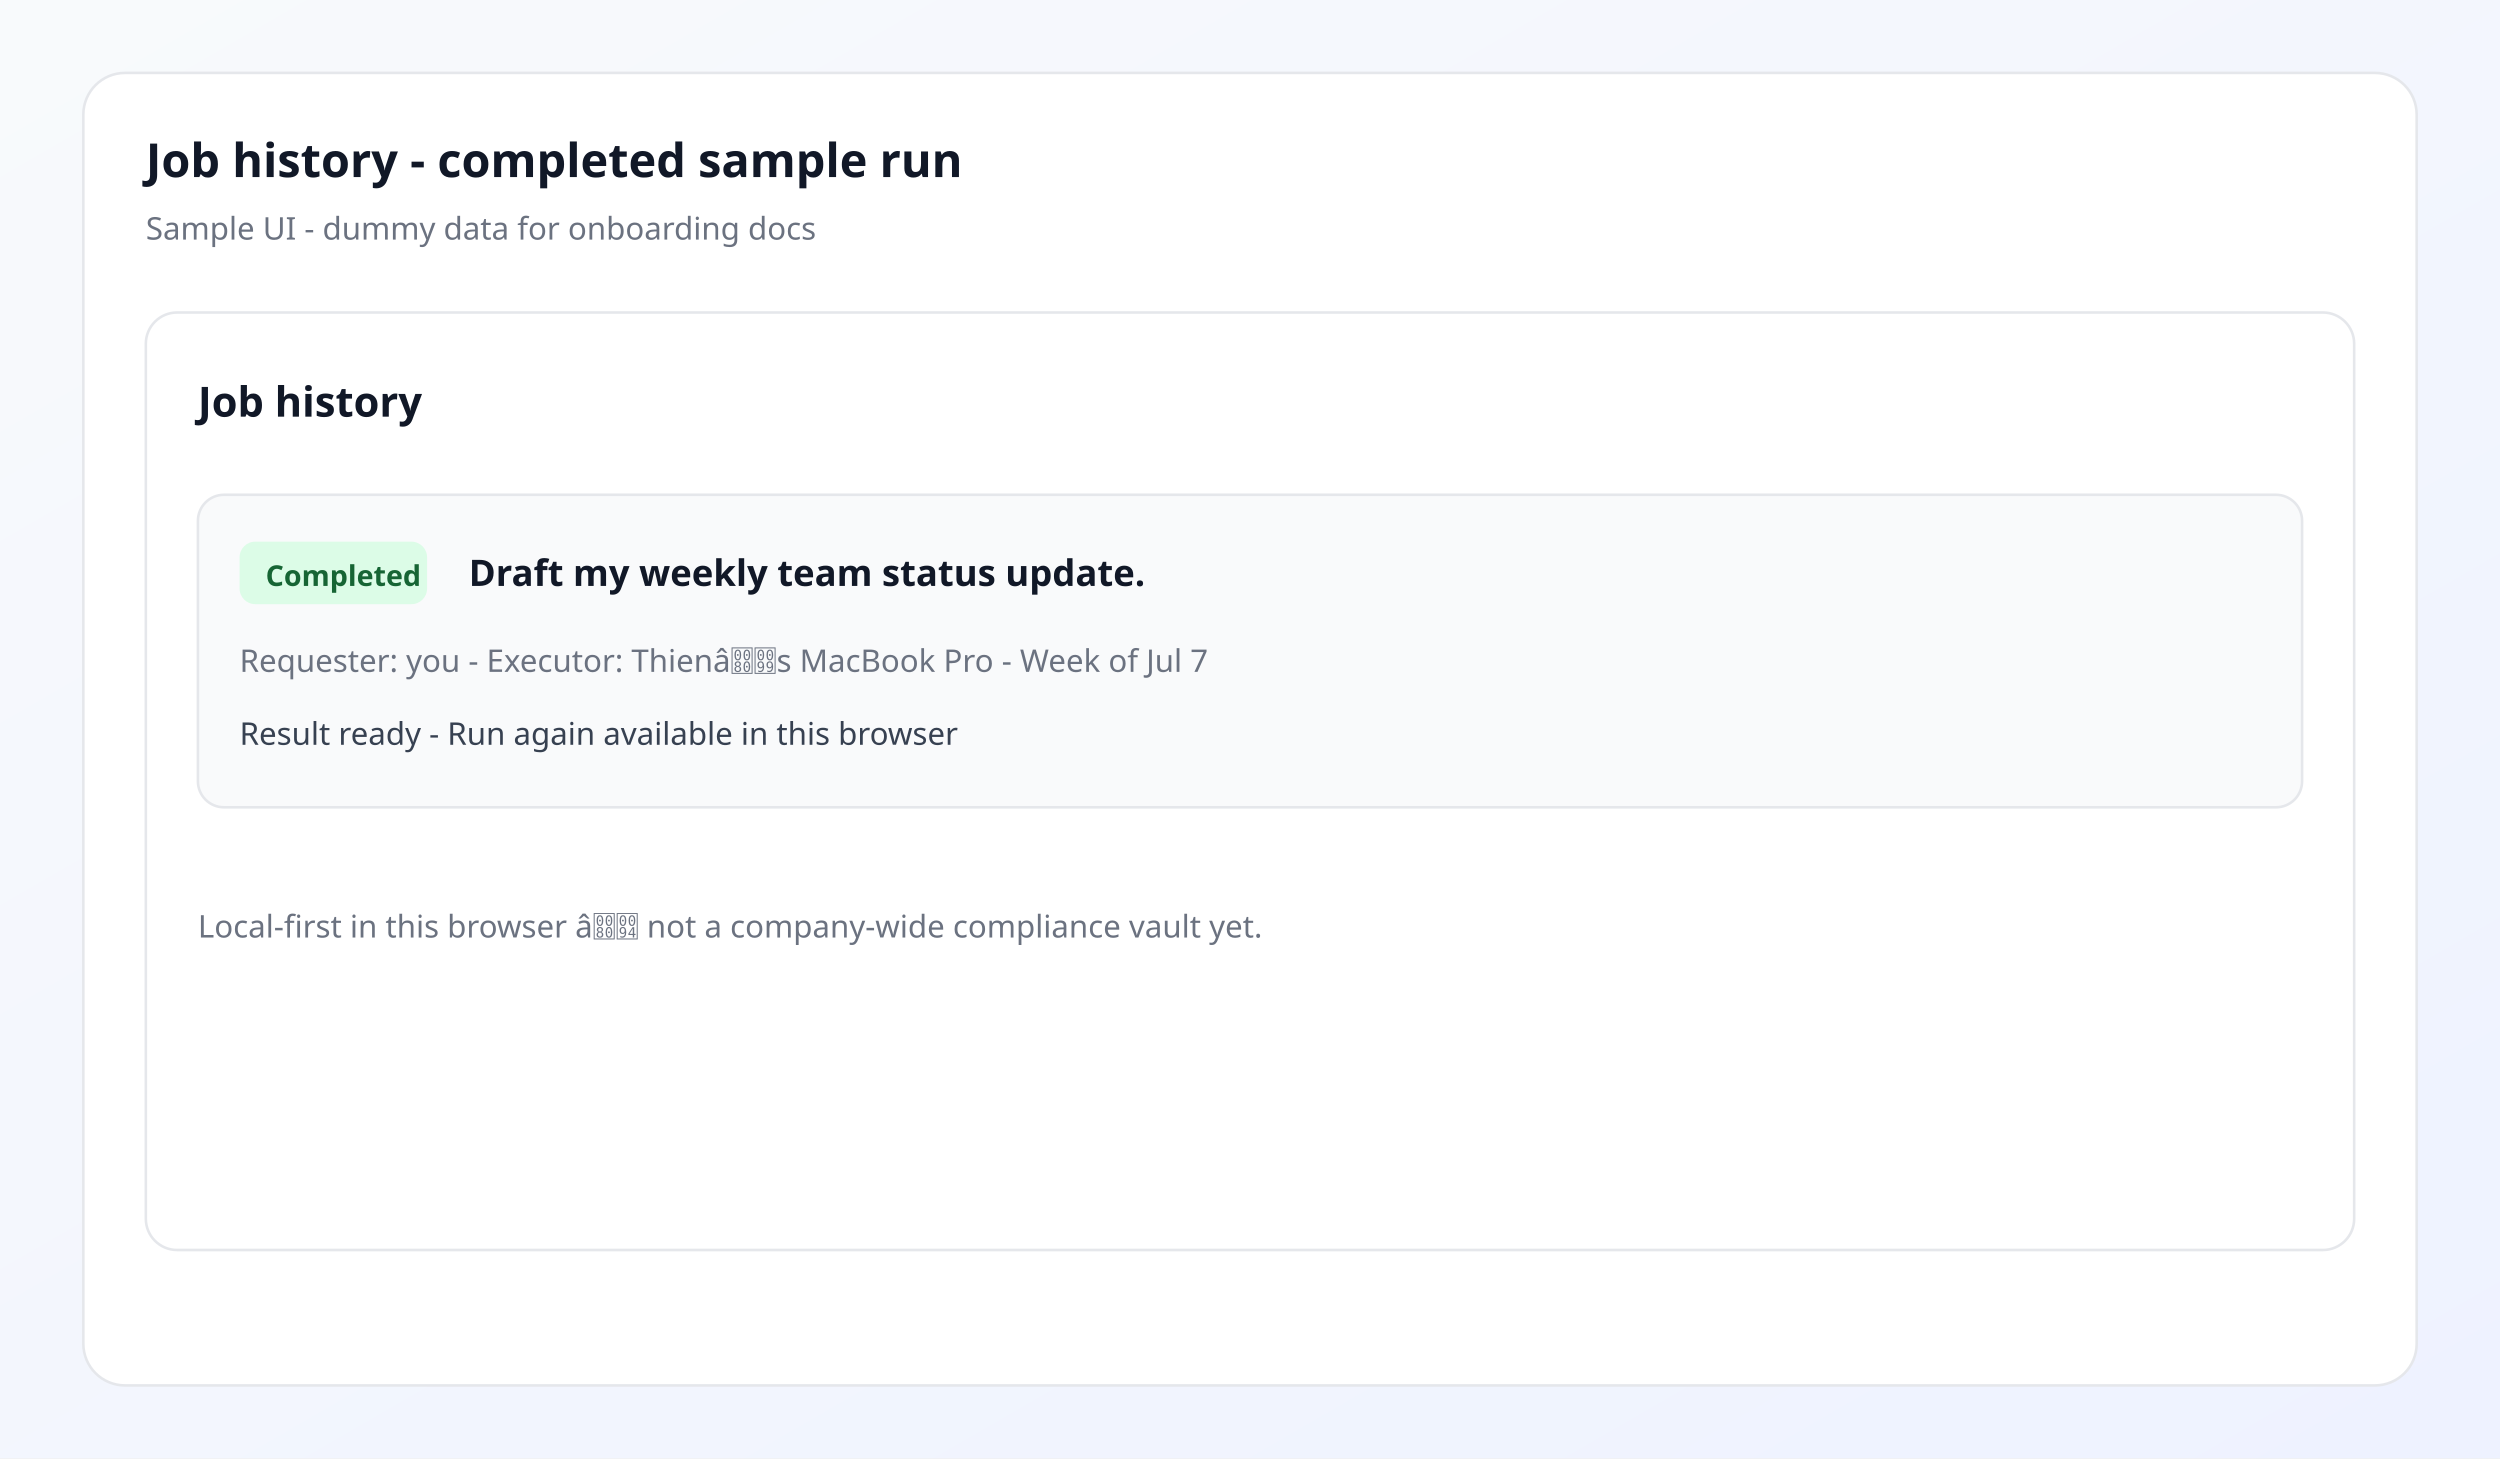
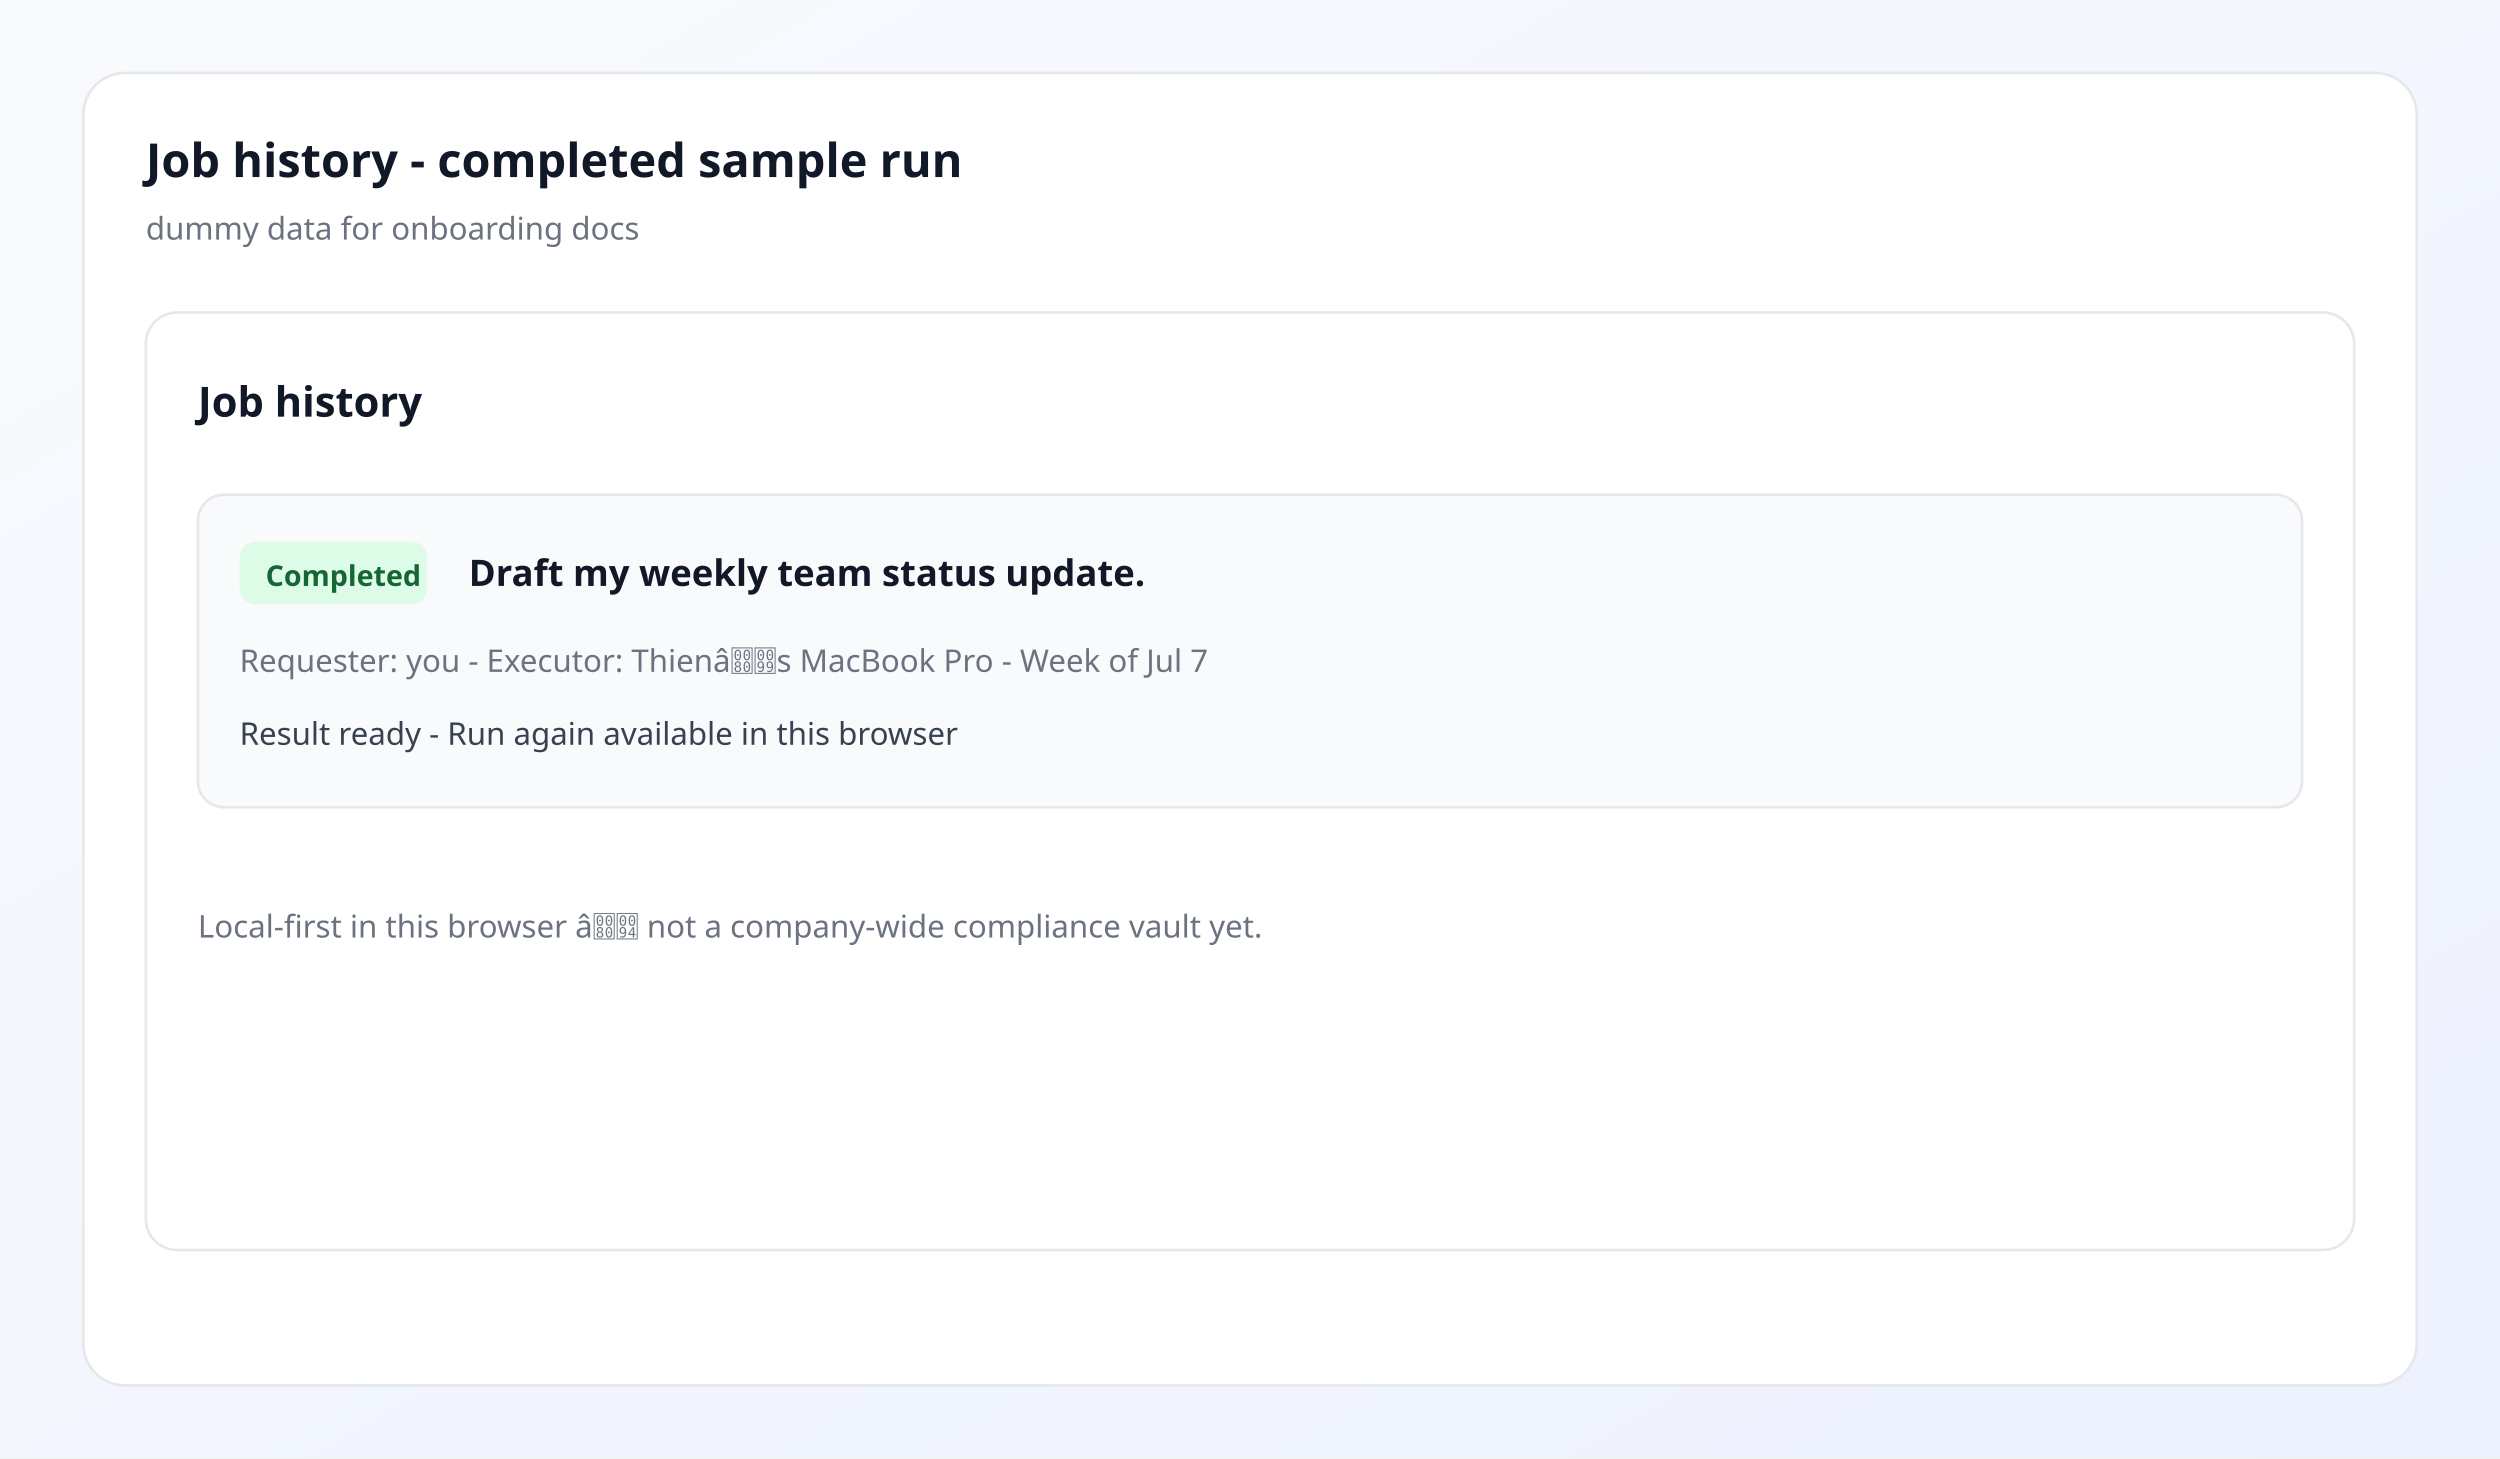
<svg xmlns="http://www.w3.org/2000/svg" width="960" height="560" viewBox="0 0 960 560" role="img" aria-label="Job history  -  completed sample run">
  <defs>
    <linearGradient id="bg" x1="0" y1="0" x2="1" y2="1">
      <stop offset="0%" stop-color="#f8fafc" />
      <stop offset="100%" stop-color="#eef2ff" />
    </linearGradient>
  </defs>
  <rect width="960" height="560" fill="url(#bg)" />
  <rect x="32" y="28" width="896" height="504" rx="16" fill="#ffffff" stroke="#e5e7eb" />
  <text x="56" y="68" font-family="ui-sans-serif, system-ui, sans-serif" font-size="18" font-weight="600" fill="#111827">Job history  -  completed sample run</text>
-   <text x="56" y="92" font-family="ui-sans-serif, system-ui, sans-serif" font-size="12" fill="#6b7280">Sample UI  -  dummy data for onboarding docs</text>
+   <text x="56" y="92" font-family="ui-sans-serif, system-ui, sans-serif" font-size="12" fill="#6b7280">dummy data for onboarding docs</text>
  <rect x="56" y="120" width="848" height="360" rx="12" fill="#fff" stroke="#e5e7eb" />
  <text x="76" y="160" font-family="ui-sans-serif, system-ui, sans-serif" font-size="16" font-weight="600" fill="#111827">Job history</text>
  <rect x="76" y="190" width="808" height="120" rx="10" fill="#f9fafb" stroke="#e5e7eb" />
  <rect x="92" y="208" width="72" height="24" rx="6" fill="#dcfce7" />
  <text x="102" y="225" font-family="ui-sans-serif, system-ui, sans-serif" font-size="11" font-weight="600" fill="#166534">Completed</text>
  <text x="180" y="225" font-family="ui-sans-serif, system-ui, sans-serif" font-size="14" font-weight="600" fill="#111827">Draft my weekly team status update.</text>
  <text x="92" y="258" font-family="ui-sans-serif, system-ui, sans-serif" font-size="12" fill="#6b7280">Requester: you  -  Executor: Thienâs MacBook Pro  -  Week of Jul 7</text>
  <text x="92" y="286" font-family="ui-sans-serif, system-ui, sans-serif" font-size="12" fill="#374151">Result ready  -  Run again available in this browser</text>
  <text x="76" y="360" font-family="ui-sans-serif, system-ui, sans-serif" font-size="12" fill="#6b7280">Local-first in this browser â not a company-wide compliance vault yet.</text>
</svg>
